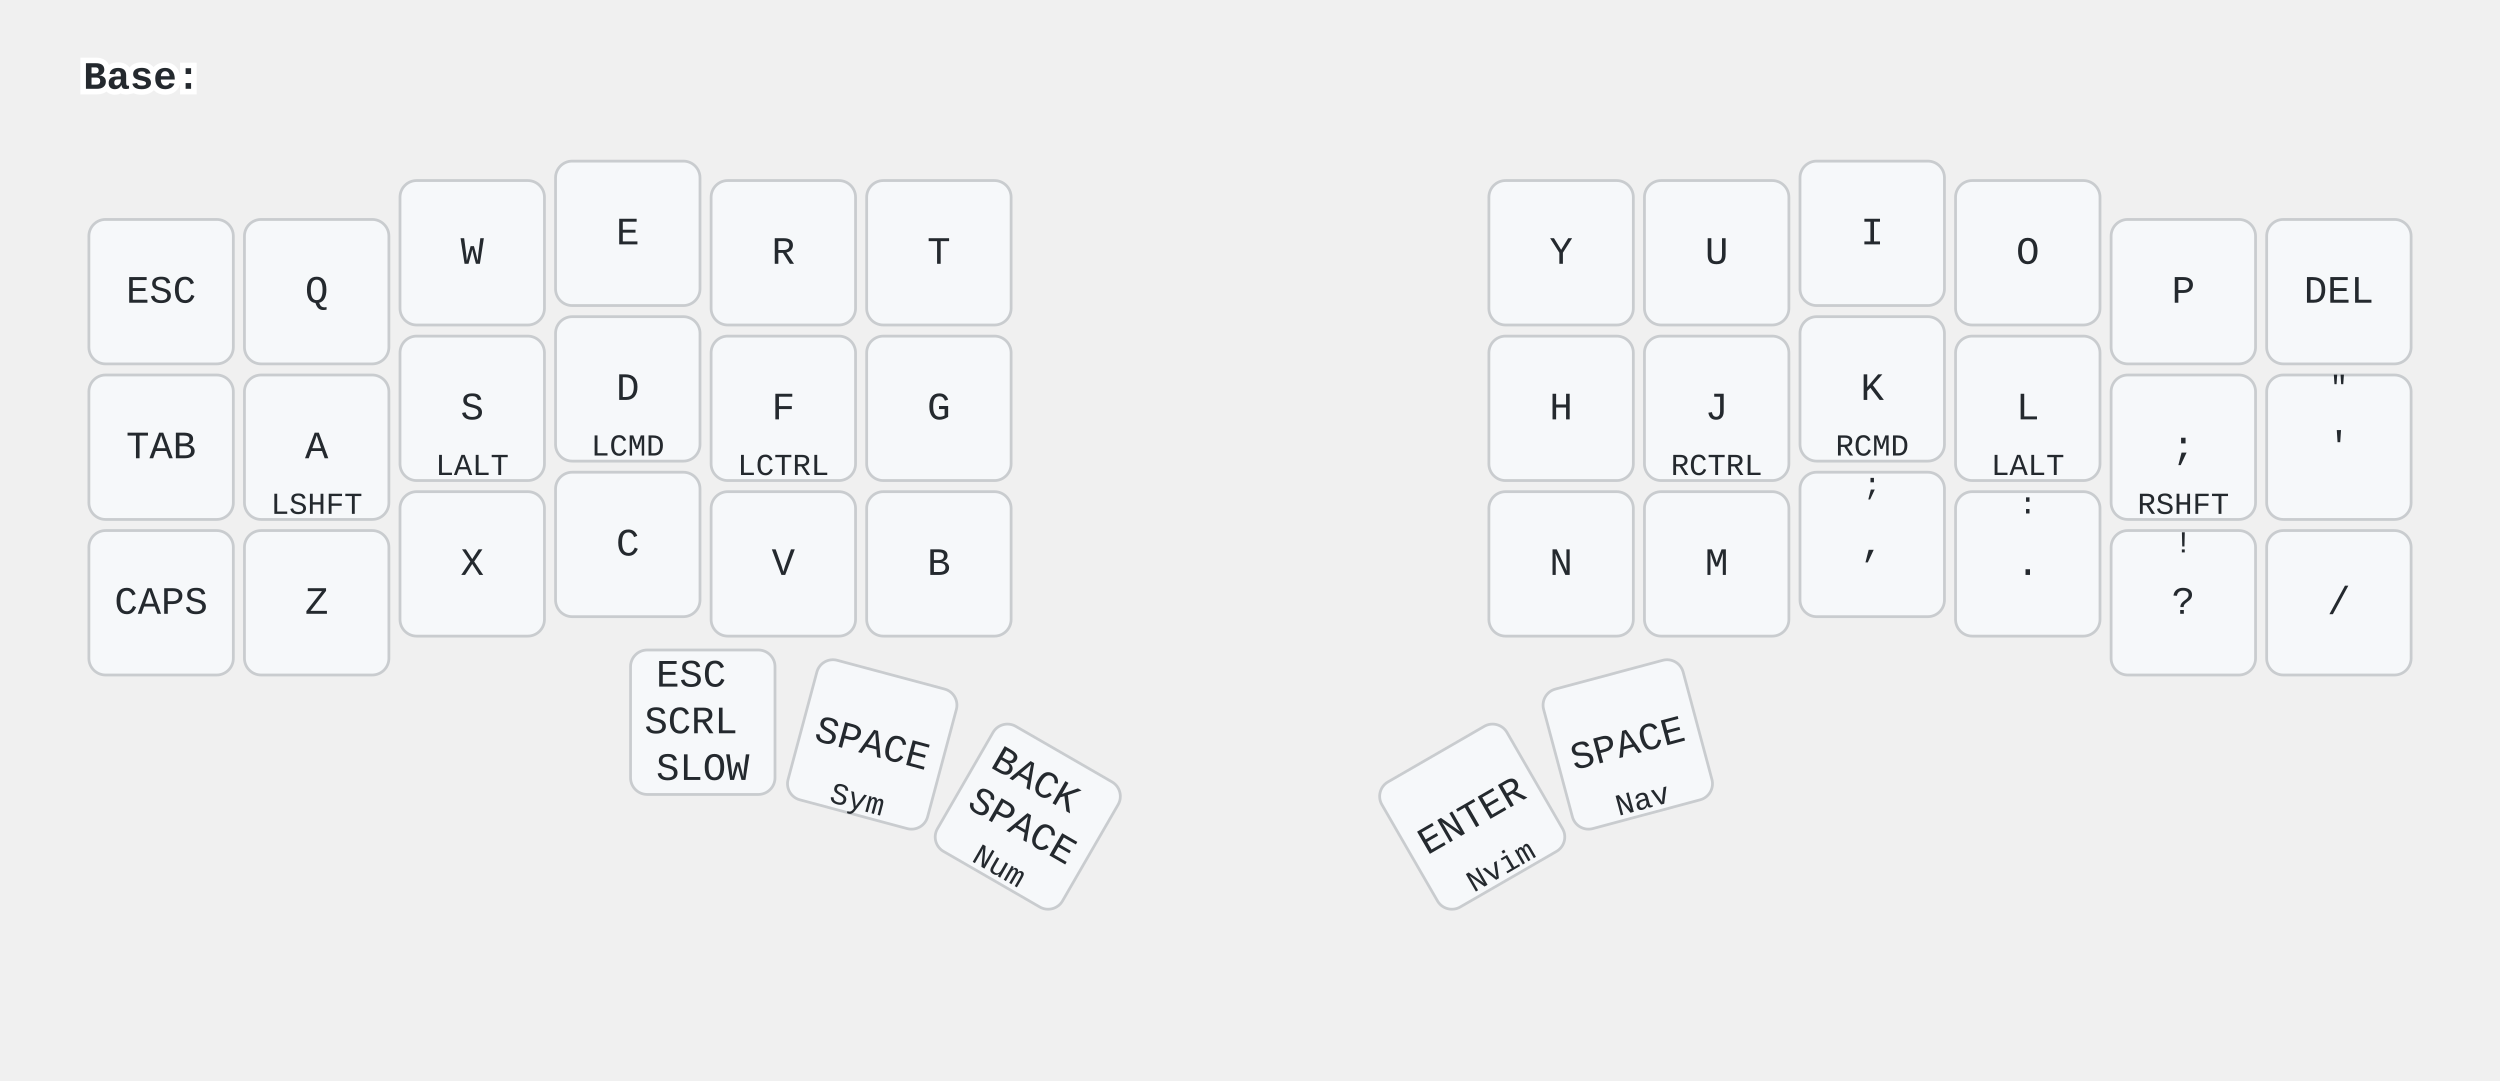
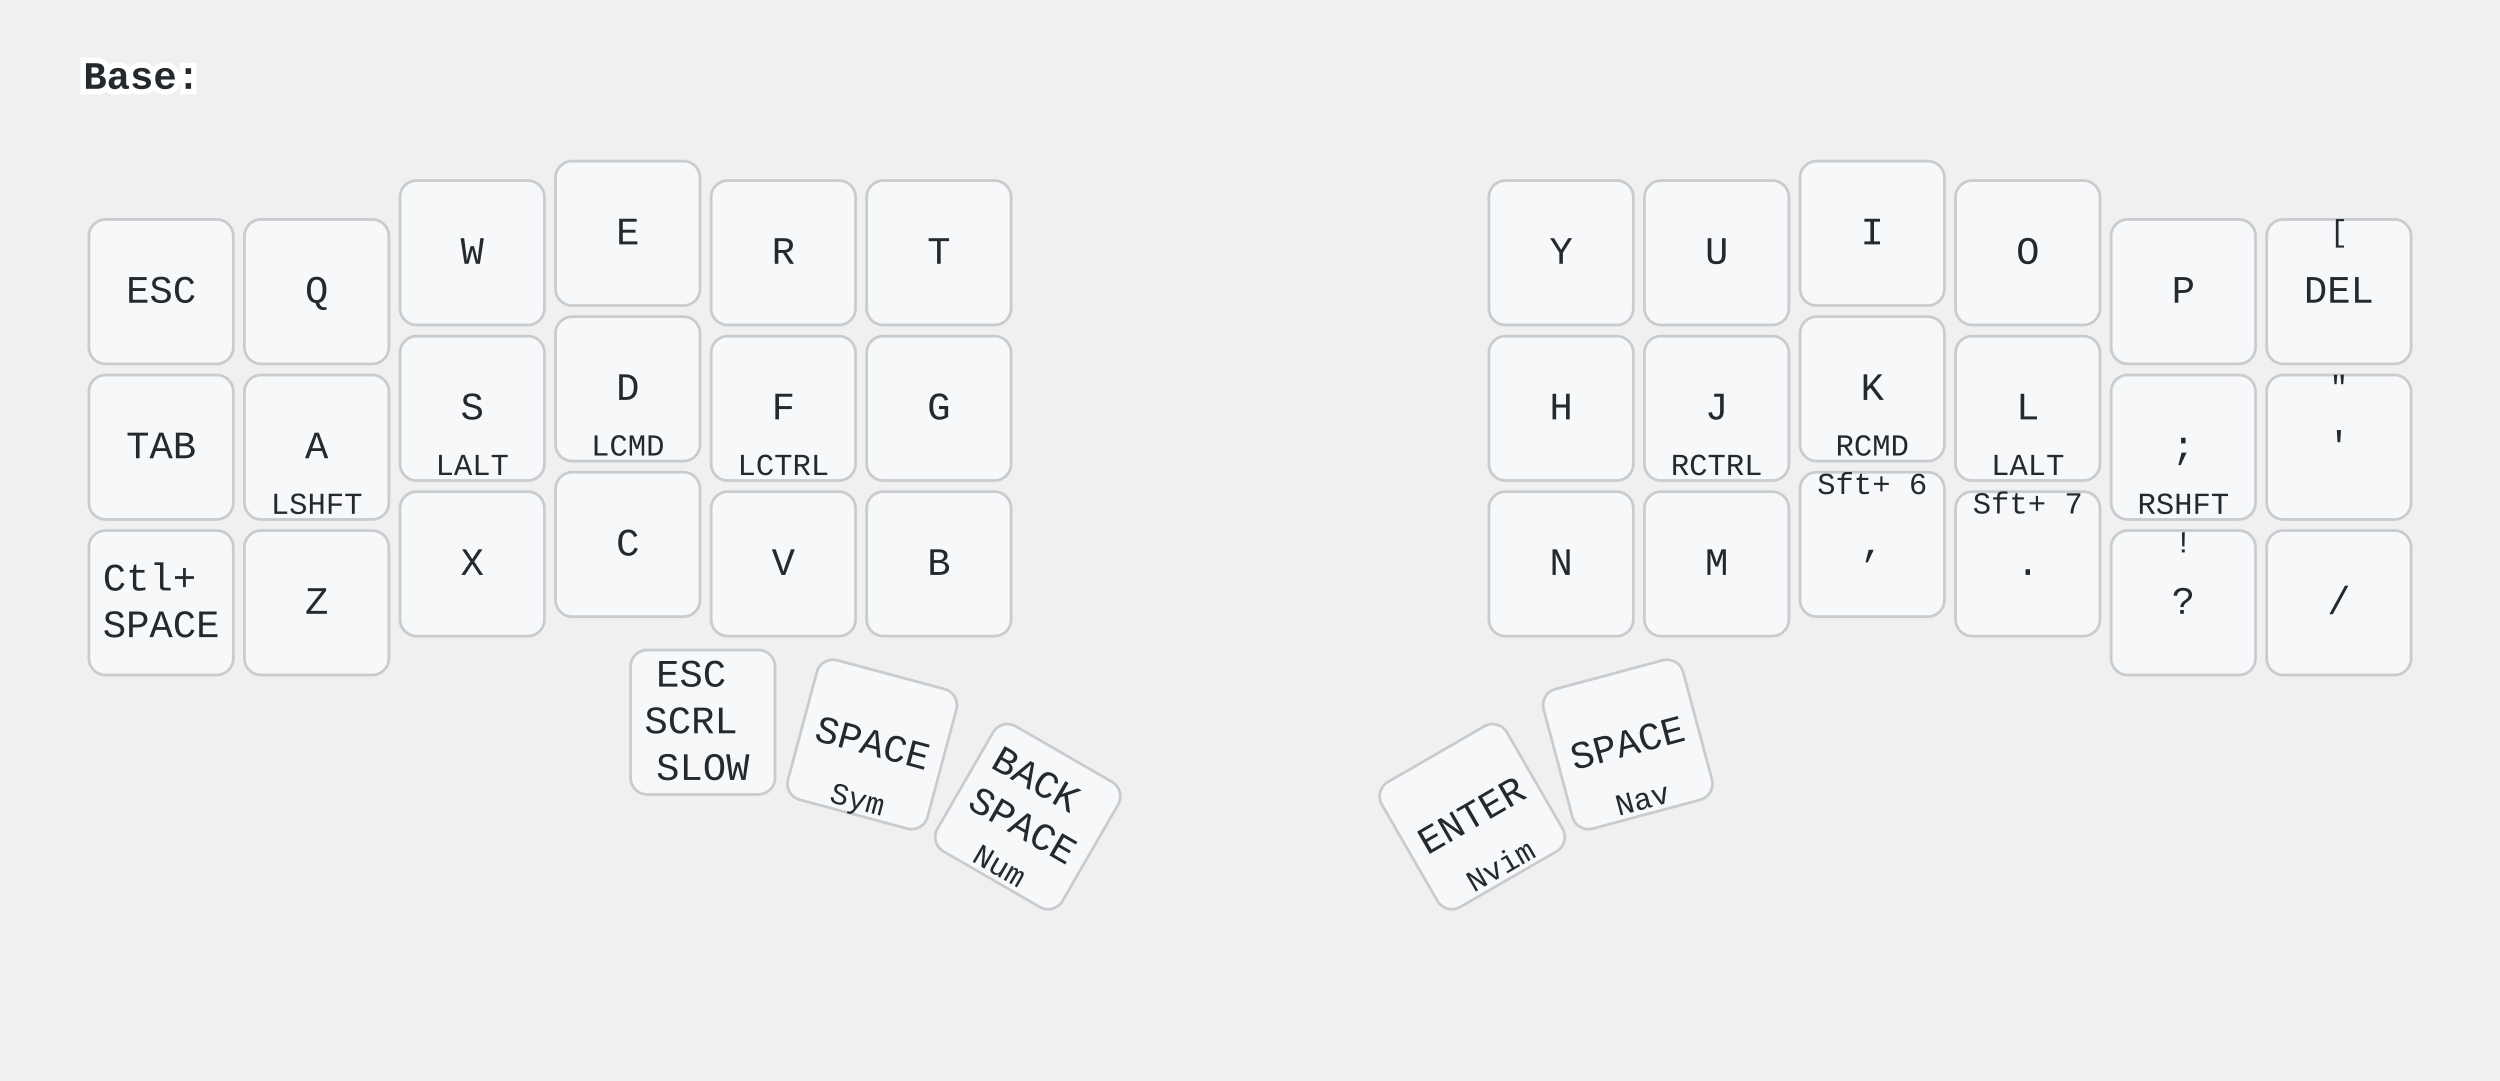
<svg xmlns="http://www.w3.org/2000/svg" width="900" height="389" viewBox="0 0 900 389" class="keymap">
  <style>/* inherit to force styles through use tags */
svg path {
    fill: inherit;
}

/* font and background color specifications */
svg.keymap {
    font-family: SFMono-Regular,Consolas,Liberation Mono,Menlo,monospace;
    font-size: 14px;
    font-kerning: normal;
    text-rendering: optimizeLegibility;
    fill: #24292e;
}

/* default key styling */
rect.key {
    fill: #f6f8fa;
}

rect.key, rect.combo {
    stroke: #c9cccf;
    stroke-width: 1;
}

/* default key side styling, only used is draw_key_sides is set */
rect.side {
    filter: brightness(90%);
}

/* color accent for combo boxes */
rect.combo, rect.combo-separate {
    fill: #cdf;
}

/* color accent for held keys */
rect.held, rect.combo.held {
    fill: #fdd;
}

/* color accent for ghost (optional) keys */
rect.ghost, rect.combo.ghost {
    stroke-dasharray: 4, 4;
    stroke-width: 2;
}

text {
    text-anchor: middle;
    dominant-baseline: middle;
}

/* styling for layer labels */
text.label {
    font-weight: bold;
    text-anchor: start;
    stroke: white;
    stroke-width: 4;
    paint-order: stroke;
}

/* styling for optional footer */
text.footer {
    text-anchor: end;
    dominant-baseline: auto;
    stroke: white;
    stroke-width: 4;
    paint-order: stroke;
}

/* styling for combo tap, and key non-tap label text */
text.combo, text.hold, text.shifted, text.left, text.right, text.tl, text.tr, text.bl, text.br {
    font-size: 11px;
}

text.hold, text.bl, text.br {
    text-anchor: middle;
    dominant-baseline: auto;
}

text.shifted, text.tl, text.tr {
    text-anchor: middle;
    dominant-baseline: hanging;
}

text.left, text.tl, text.bl {
    text-anchor: start;
}

text.right, text.tr, text.br {
    text-anchor: end;
}

text.layer-activator {
    text-decoration: underline;
}

/* styling for hold/shifted label text in combo box */
text.combo.hold, text.combo.shifted, text.combo.left, text.combo.right {
    font-size: 8px;
}

/* lighter symbol for transparent keys */
text.trans {
    fill: #7b7e81;
}

/* styling for combo dendrons */
path.combo {
    stroke-width: 1;
    stroke: gray;
    fill: none;
}

/* Start Tabler Icons Cleanup */
/* cannot use height/width with glyphs */
.icon-tabler &gt; path {
    fill: inherit;
    stroke: inherit;
    stroke-width: 2;
}
/* hide tabler's default box */
.icon-tabler &gt; path[stroke="none"][fill="none"] {
    visibility: hidden;
}
/* End Tabler Icons Cleanup */

@media (prefers-color-scheme: dark) {
svg.keymap { fill: #d1d6db; }
rect.key { fill: #3f4750; }
rect.key, rect.combo { stroke: #60666c; }
rect.combo, rect.combo-separate { fill: #1f3d7a; }
rect.held, rect.combo.held { fill: #854747; }
text.label, text.footer { stroke: black; }
text.trans { fill: #7e8184; }
path.combo { stroke: #7f7f7f; }

}</style>
  <g transform="translate(30, 0)" class="layer-Base">
    <text x="0" y="28" class="label" id="Base">Base:</text>
    <g transform="translate(0, 56)">
      <g transform="translate(28, 49)" class="key keypos-0">
        <rect rx="6" ry="6" x="-26" y="-26" width="52" height="52" class="key" />
        <text x="0" y="0" class="key tap">ESC</text>
      </g>
      <g transform="translate(84, 49)" class="key keypos-1">
        <rect rx="6" ry="6" x="-26" y="-26" width="52" height="52" class="key" />
        <text x="0" y="0" class="key tap">Q</text>
      </g>
      <g transform="translate(140, 35)" class="key keypos-2">
        <rect rx="6" ry="6" x="-26" y="-26" width="52" height="52" class="key" />
        <text x="0" y="0" class="key tap">W</text>
      </g>
      <g transform="translate(196, 28)" class="key keypos-3">
        <rect rx="6" ry="6" x="-26" y="-26" width="52" height="52" class="key" />
        <text x="0" y="0" class="key tap">E</text>
      </g>
      <g transform="translate(252, 35)" class="key keypos-4">
        <rect rx="6" ry="6" x="-26" y="-26" width="52" height="52" class="key" />
        <text x="0" y="0" class="key tap">R</text>
      </g>
      <g transform="translate(308, 35)" class="key keypos-5">
        <rect rx="6" ry="6" x="-26" y="-26" width="52" height="52" class="key" />
        <text x="0" y="0" class="key tap">T</text>
      </g>
      <g transform="translate(532, 35)" class="key keypos-6">
        <rect rx="6" ry="6" x="-26" y="-26" width="52" height="52" class="key" />
        <text x="0" y="0" class="key tap">Y</text>
      </g>
      <g transform="translate(588, 35)" class="key keypos-7">
        <rect rx="6" ry="6" x="-26" y="-26" width="52" height="52" class="key" />
        <text x="0" y="0" class="key tap">U</text>
      </g>
      <g transform="translate(644, 28)" class="key keypos-8">
        <rect rx="6" ry="6" x="-26" y="-26" width="52" height="52" class="key" />
        <text x="0" y="0" class="key tap">I</text>
      </g>
      <g transform="translate(700, 35)" class="key keypos-9">
        <rect rx="6" ry="6" x="-26" y="-26" width="52" height="52" class="key" />
        <text x="0" y="0" class="key tap">O</text>
      </g>
      <g transform="translate(756, 49)" class="key keypos-10">
        <rect rx="6" ry="6" x="-26" y="-26" width="52" height="52" class="key" />
        <text x="0" y="0" class="key tap">P</text>
      </g>
      <g transform="translate(812, 49)" class="key keypos-11">
        <rect rx="6" ry="6" x="-26" y="-26" width="52" height="52" class="key" />
        <text x="0" y="0" class="key tap">DEL</text>
+         <text x="0" y="-24" class="key shifted">[</text>
      </g>
      <g transform="translate(28, 105)" class="key keypos-12">
        <rect rx="6" ry="6" x="-26" y="-26" width="52" height="52" class="key" />
        <text x="0" y="0" class="key tap">TAB</text>
      </g>
      <g transform="translate(84, 105)" class="key keypos-13">
        <rect rx="6" ry="6" x="-26" y="-26" width="52" height="52" class="key" />
        <text x="0" y="0" class="key tap">A</text>
        <text x="0" y="24" class="key hold">LSHFT</text>
      </g>
      <g transform="translate(140, 91)" class="key keypos-14">
        <rect rx="6" ry="6" x="-26" y="-26" width="52" height="52" class="key" />
        <text x="0" y="0" class="key tap">S</text>
        <text x="0" y="24" class="key hold">LALT</text>
      </g>
      <g transform="translate(196, 84)" class="key keypos-15">
        <rect rx="6" ry="6" x="-26" y="-26" width="52" height="52" class="key" />
        <text x="0" y="0" class="key tap">D</text>
        <text x="0" y="24" class="key hold">LCMD</text>
      </g>
      <g transform="translate(252, 91)" class="key keypos-16">
        <rect rx="6" ry="6" x="-26" y="-26" width="52" height="52" class="key" />
        <text x="0" y="0" class="key tap">F</text>
        <text x="0" y="24" class="key hold">LCTRL</text>
      </g>
      <g transform="translate(308, 91)" class="key keypos-17">
        <rect rx="6" ry="6" x="-26" y="-26" width="52" height="52" class="key" />
        <text x="0" y="0" class="key tap">G</text>
      </g>
      <g transform="translate(532, 91)" class="key keypos-18">
        <rect rx="6" ry="6" x="-26" y="-26" width="52" height="52" class="key" />
        <text x="0" y="0" class="key tap">H</text>
      </g>
      <g transform="translate(588, 91)" class="key keypos-19">
        <rect rx="6" ry="6" x="-26" y="-26" width="52" height="52" class="key" />
        <text x="0" y="0" class="key tap">J</text>
        <text x="0" y="24" class="key hold">RCTRL</text>
      </g>
      <g transform="translate(644, 84)" class="key keypos-20">
        <rect rx="6" ry="6" x="-26" y="-26" width="52" height="52" class="key" />
        <text x="0" y="0" class="key tap">K</text>
        <text x="0" y="24" class="key hold">RCMD</text>
      </g>
      <g transform="translate(700, 91)" class="key keypos-21">
        <rect rx="6" ry="6" x="-26" y="-26" width="52" height="52" class="key" />
        <text x="0" y="0" class="key tap">L</text>
        <text x="0" y="24" class="key hold">LALT</text>
      </g>
      <g transform="translate(756, 105)" class="key keypos-22">
        <rect rx="6" ry="6" x="-26" y="-26" width="52" height="52" class="key" />
        <text x="0" y="0" class="key tap">;</text>
        <text x="0" y="24" class="key hold">RSHFT</text>
      </g>
      <g transform="translate(812, 105)" class="key keypos-23">
        <rect rx="6" ry="6" x="-26" y="-26" width="52" height="52" class="key" />
        <text x="0" y="0" class="key tap">'</text>
        <text x="0" y="-24" class="key shifted">"</text>
      </g>
      <g transform="translate(28, 161)" class="key keypos-24">
        <rect rx="6" ry="6" x="-26" y="-26" width="52" height="52" class="key" />
-         <text x="0" y="0" class="key tap">CAPS</text>
+         <text x="0" y="0" class="key tap">
+           <tspan x="0" dy="-0.6em">Ctl+</tspan>
+           <tspan x="0" dy="1.2em">SPACE</tspan>
+         </text>
      </g>
      <g transform="translate(84, 161)" class="key keypos-25">
        <rect rx="6" ry="6" x="-26" y="-26" width="52" height="52" class="key" />
        <text x="0" y="0" class="key tap">Z</text>
      </g>
      <g transform="translate(140, 147)" class="key keypos-26">
        <rect rx="6" ry="6" x="-26" y="-26" width="52" height="52" class="key" />
        <text x="0" y="0" class="key tap">X</text>
      </g>
      <g transform="translate(196, 140)" class="key keypos-27">
        <rect rx="6" ry="6" x="-26" y="-26" width="52" height="52" class="key" />
        <text x="0" y="0" class="key tap">C</text>
      </g>
      <g transform="translate(252, 147)" class="key keypos-28">
        <rect rx="6" ry="6" x="-26" y="-26" width="52" height="52" class="key" />
        <text x="0" y="0" class="key tap">V</text>
      </g>
      <g transform="translate(308, 147)" class="key keypos-29">
        <rect rx="6" ry="6" x="-26" y="-26" width="52" height="52" class="key" />
        <text x="0" y="0" class="key tap">B</text>
      </g>
      <g transform="translate(532, 147)" class="key keypos-30">
        <rect rx="6" ry="6" x="-26" y="-26" width="52" height="52" class="key" />
        <text x="0" y="0" class="key tap">N</text>
      </g>
      <g transform="translate(588, 147)" class="key keypos-31">
        <rect rx="6" ry="6" x="-26" y="-26" width="52" height="52" class="key" />
        <text x="0" y="0" class="key tap">M</text>
      </g>
      <g transform="translate(644, 140)" class="key keypos-32">
        <rect rx="6" ry="6" x="-26" y="-26" width="52" height="52" class="key" />
        <text x="0" y="0" class="key tap">,</text>
-         <text x="0" y="-24" class="key shifted">;</text>
+         <text x="0" y="-24" class="key shifted">Sft+ 6</text>
      </g>
      <g transform="translate(700, 147)" class="key keypos-33">
        <rect rx="6" ry="6" x="-26" y="-26" width="52" height="52" class="key" />
        <text x="0" y="0" class="key tap">.</text>
-         <text x="0" y="-24" class="key shifted">:</text>
+         <text x="0" y="-24" class="key shifted">Sft+ 7</text>
      </g>
      <g transform="translate(756, 161)" class="key keypos-34">
        <rect rx="6" ry="6" x="-26" y="-26" width="52" height="52" class="key" />
        <text x="0" y="0" class="key tap">?</text>
        <text x="0" y="-24" class="key shifted">!</text>
      </g>
      <g transform="translate(812, 161)" class="key keypos-35">
        <rect rx="6" ry="6" x="-26" y="-26" width="52" height="52" class="key" />
        <text x="0" y="0" class="key tap">/</text>
      </g>
      <g transform="translate(223, 204)" class="key keypos-36">
        <rect rx="6" ry="6" x="-26" y="-26" width="52" height="52" class="key" />
        <text x="0" y="0" class="key tap">
          <tspan x="0" dy="-1.2em">ESC</tspan>
          <tspan x="0" dy="1.2em">SCRL</tspan>
          <tspan x="0" dy="1.2em">SLOW</tspan>
        </text>
      </g>
      <g transform="translate(284, 212) rotate(15.0)" class="key keypos-37">
        <rect rx="6" ry="6" x="-26" y="-26" width="52" height="52" class="key" />
        <text x="0" y="0" class="key tap">SPACE</text>
        <text x="0" y="24" class="key hold">Sym</text>
      </g>
      <g transform="translate(340, 238) rotate(30.0)" class="key keypos-38">
        <rect rx="6" ry="6" x="-26" y="-26" width="52" height="52" class="key" />
        <text x="0" y="0" class="key tap">
          <tspan x="0" dy="-0.9em">BACK</tspan>
          <tspan x="0" dy="1.2em">SPACE</tspan>
        </text>
        <text x="0" y="24" class="key hold">Num</text>
      </g>
      <g transform="translate(500, 238) rotate(-30.0)" class="key keypos-39">
        <rect rx="6" ry="6" x="-26" y="-26" width="52" height="52" class="key" />
        <text x="0" y="0" class="key tap">ENTER</text>
        <text x="0" y="24" class="key hold">Nvim</text>
      </g>
      <g transform="translate(556, 212) rotate(-15.0)" class="key keypos-40">
        <rect rx="6" ry="6" x="-26" y="-26" width="52" height="52" class="key" />
        <text x="0" y="0" class="key tap">SPACE</text>
        <text x="0" y="24" class="key hold">Nav</text>
      </g>
    </g>
  </g>
</svg>
